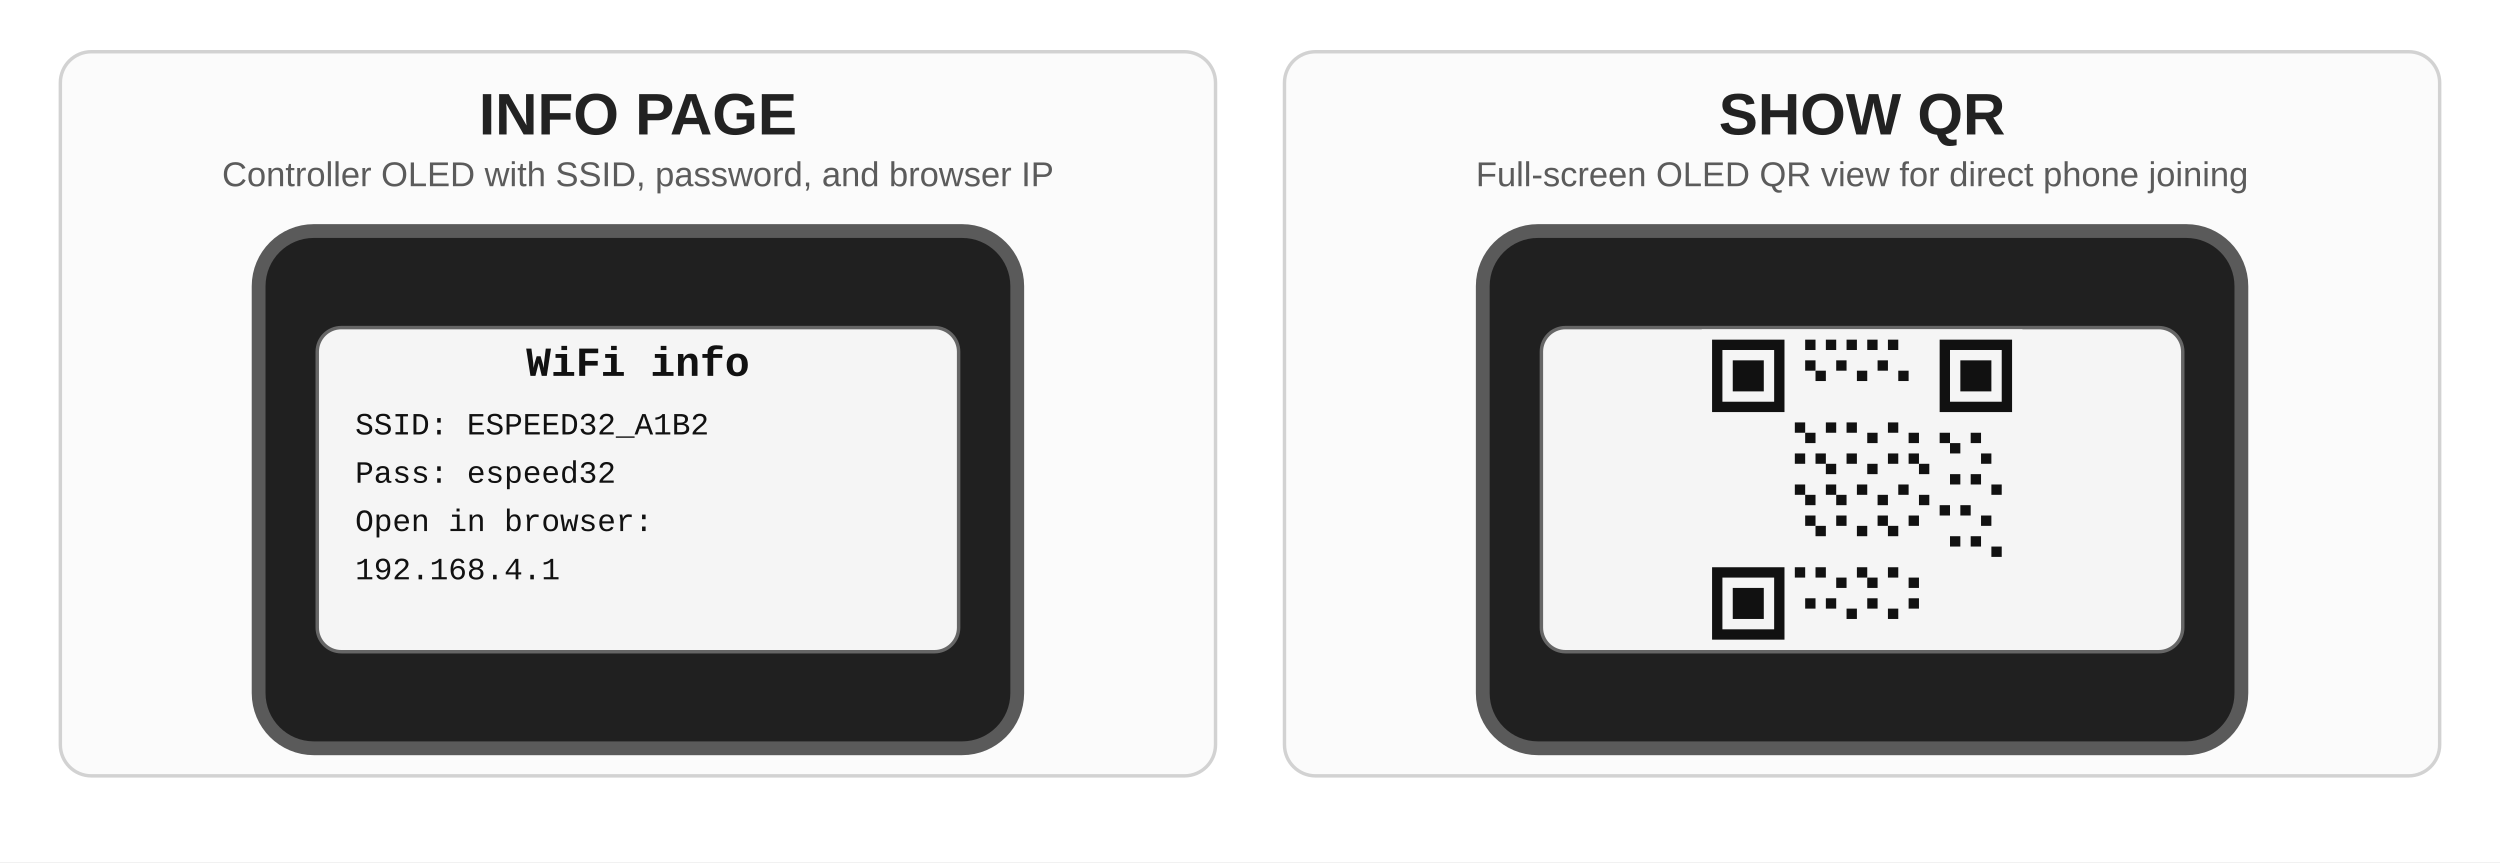
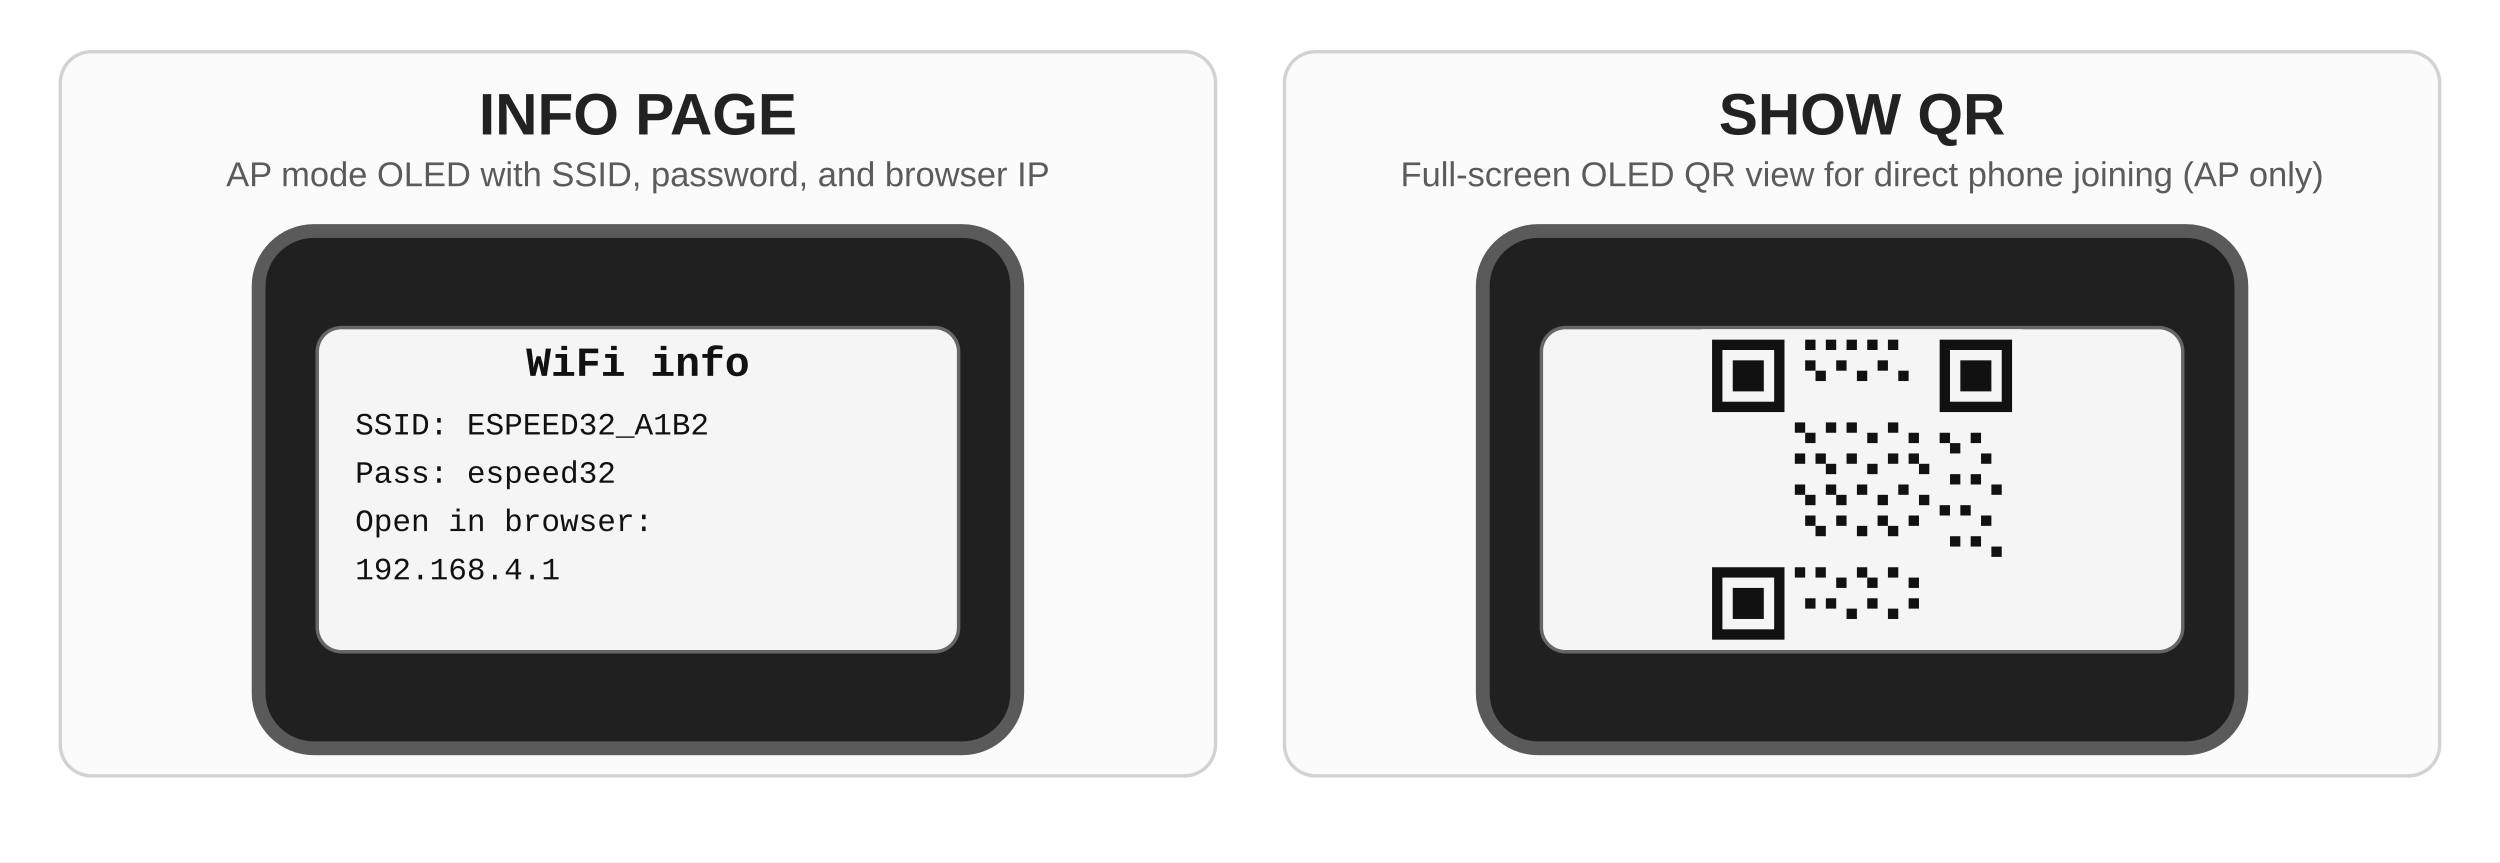
<svg xmlns="http://www.w3.org/2000/svg" width="1450" height="500" viewBox="0 0 1450 500" role="img" aria-labelledby="title desc">
  <defs>
    <style>
      .bg { fill: #ffffff; }
      .panel { fill: #fbfbfb; stroke: #d2d2d2; stroke-width: 2; rx: 18; ry: 18; }
      .frame { fill: #202020; stroke: #5a5a5a; stroke-width: 8; rx: 32; ry: 32; }
      .screen-light { fill: #f5f5f5; stroke: #666666; stroke-width: 2; rx: 14; ry: 14; }
      .title { fill: #222222; font-family: Arial, Helvetica, sans-serif; font-size: 34px; font-weight: 700; text-anchor: middle; }
      .note { fill: #5b5b5b; font-family: Arial, Helvetica, sans-serif; font-size: 20px; text-anchor: middle; }
      .oled-title { fill: #111111; font-family: "Courier New", Courier, monospace; font-size: 24px; font-weight: 700; text-anchor: middle; }
      .oled { fill: #111111; font-family: "Courier New", Courier, monospace; font-size: 18px; }
      .qr-white { fill: #f5f5f5; }
      .qr-black { fill: #111111; }
    </style>
  </defs>
  <rect class="bg" x="0" y="0" width="1450" height="500" />
  <g transform="translate(35,30)">
    <rect class="panel" x="0" y="0" width="670" height="420" />
    <text class="title" x="335" y="48">INFO PAGE</text>
-     <text class="note" x="335" y="78">Controller OLED with SSID, password, and browser IP</text>
+     <text class="note" x="335" y="78">AP mode OLED with SSID, password, and browser IP</text>
    <g transform="translate(115,104)">
      <rect class="frame" x="0" y="0" width="440" height="300" />
      <rect class="screen-light" x="34" y="56" width="372" height="188" />
      <text class="oled-title" x="220" y="84">WiFi info</text>
      <text class="oled" x="56" y="118">SSID: ESPEED32_A1B2</text>
      <text class="oled" x="56" y="146">Pass: espeed32</text>
      <text class="oled" x="56" y="174">Open in browser:</text>
      <text class="oled" x="56" y="202">192.168.4.1</text>
    </g>
  </g>
  <g transform="translate(745,30)">
    <rect class="panel" x="0" y="0" width="670" height="420" />
    <text class="title" x="335" y="48">SHOW QR</text>
-     <text class="note" x="335" y="78">Full-screen OLED QR view for direct phone joining</text>
+     <text class="note" x="335" y="78">Full-screen OLED QR view for direct phone joining (AP only)</text>
    <g transform="translate(115,104)">
      <rect class="frame" x="0" y="0" width="440" height="300" />
      <rect class="screen-light" x="34" y="56" width="372" height="188" />
      <g transform="translate(127,57) scale(6)">
        <rect class="qr-white" x="0" y="0" width="31" height="31" />
        <rect class="qr-black" x="1" y="1" width="7" height="7" />
        <rect class="qr-white" x="2" y="2" width="5" height="5" />
        <rect class="qr-black" x="3" y="3" width="3" height="3" />
        <rect class="qr-black" x="23" y="1" width="7" height="7" />
        <rect class="qr-white" x="24" y="2" width="5" height="5" />
        <rect class="qr-black" x="25" y="3" width="3" height="3" />
        <rect class="qr-black" x="1" y="23" width="7" height="7" />
        <rect class="qr-white" x="2" y="24" width="5" height="5" />
        <rect class="qr-black" x="3" y="25" width="3" height="3" />
        <rect class="qr-black" x="10" y="1" width="1" height="1" />
        <rect class="qr-black" x="12" y="1" width="1" height="1" />
        <rect class="qr-black" x="14" y="1" width="1" height="1" />
        <rect class="qr-black" x="16" y="1" width="1" height="1" />
        <rect class="qr-black" x="18" y="1" width="1" height="1" />
        <rect class="qr-black" x="10" y="3" width="1" height="1" />
        <rect class="qr-black" x="11" y="4" width="1" height="1" />
        <rect class="qr-black" x="13" y="3" width="1" height="1" />
        <rect class="qr-black" x="15" y="4" width="1" height="1" />
        <rect class="qr-black" x="17" y="3" width="1" height="1" />
        <rect class="qr-black" x="19" y="4" width="1" height="1" />
        <rect class="qr-black" x="9" y="9" width="1" height="1" />
        <rect class="qr-black" x="10" y="10" width="1" height="1" />
        <rect class="qr-black" x="12" y="9" width="1" height="1" />
        <rect class="qr-black" x="14" y="9" width="1" height="1" />
        <rect class="qr-black" x="16" y="10" width="1" height="1" />
        <rect class="qr-black" x="18" y="9" width="1" height="1" />
        <rect class="qr-black" x="20" y="10" width="1" height="1" />
        <rect class="qr-black" x="9" y="12" width="1" height="1" />
        <rect class="qr-black" x="11" y="12" width="1" height="1" />
        <rect class="qr-black" x="12" y="13" width="1" height="1" />
        <rect class="qr-black" x="14" y="12" width="1" height="1" />
        <rect class="qr-black" x="16" y="13" width="1" height="1" />
        <rect class="qr-black" x="18" y="12" width="1" height="1" />
        <rect class="qr-black" x="20" y="12" width="1" height="1" />
        <rect class="qr-black" x="21" y="13" width="1" height="1" />
        <rect class="qr-black" x="9" y="15" width="1" height="1" />
        <rect class="qr-black" x="10" y="16" width="1" height="1" />
        <rect class="qr-black" x="12" y="15" width="1" height="1" />
        <rect class="qr-black" x="13" y="16" width="1" height="1" />
        <rect class="qr-black" x="15" y="15" width="1" height="1" />
        <rect class="qr-black" x="17" y="16" width="1" height="1" />
        <rect class="qr-black" x="19" y="15" width="1" height="1" />
        <rect class="qr-black" x="21" y="16" width="1" height="1" />
        <rect class="qr-black" x="10" y="18" width="1" height="1" />
        <rect class="qr-black" x="11" y="19" width="1" height="1" />
        <rect class="qr-black" x="13" y="18" width="1" height="1" />
        <rect class="qr-black" x="15" y="19" width="1" height="1" />
        <rect class="qr-black" x="17" y="18" width="1" height="1" />
        <rect class="qr-black" x="18" y="19" width="1" height="1" />
        <rect class="qr-black" x="20" y="18" width="1" height="1" />
        <rect class="qr-black" x="23" y="10" width="1" height="1" />
        <rect class="qr-black" x="24" y="11" width="1" height="1" />
        <rect class="qr-black" x="26" y="10" width="1" height="1" />
        <rect class="qr-black" x="27" y="12" width="1" height="1" />
        <rect class="qr-black" x="24" y="14" width="1" height="1" />
        <rect class="qr-black" x="26" y="14" width="1" height="1" />
        <rect class="qr-black" x="28" y="15" width="1" height="1" />
        <rect class="qr-black" x="23" y="17" width="1" height="1" />
        <rect class="qr-black" x="25" y="17" width="1" height="1" />
        <rect class="qr-black" x="27" y="18" width="1" height="1" />
        <rect class="qr-black" x="24" y="20" width="1" height="1" />
        <rect class="qr-black" x="26" y="20" width="1" height="1" />
        <rect class="qr-black" x="28" y="21" width="1" height="1" />
        <rect class="qr-black" x="9" y="23" width="1" height="1" />
        <rect class="qr-black" x="11" y="23" width="1" height="1" />
        <rect class="qr-black" x="13" y="24" width="1" height="1" />
        <rect class="qr-black" x="15" y="23" width="1" height="1" />
        <rect class="qr-black" x="16" y="24" width="1" height="1" />
        <rect class="qr-black" x="18" y="23" width="1" height="1" />
        <rect class="qr-black" x="20" y="24" width="1" height="1" />
        <rect class="qr-black" x="10" y="26" width="1" height="1" />
        <rect class="qr-black" x="12" y="26" width="1" height="1" />
        <rect class="qr-black" x="14" y="27" width="1" height="1" />
        <rect class="qr-black" x="16" y="26" width="1" height="1" />
        <rect class="qr-black" x="18" y="27" width="1" height="1" />
        <rect class="qr-black" x="20" y="26" width="1" height="1" />
      </g>
    </g>
  </g>
</svg>
